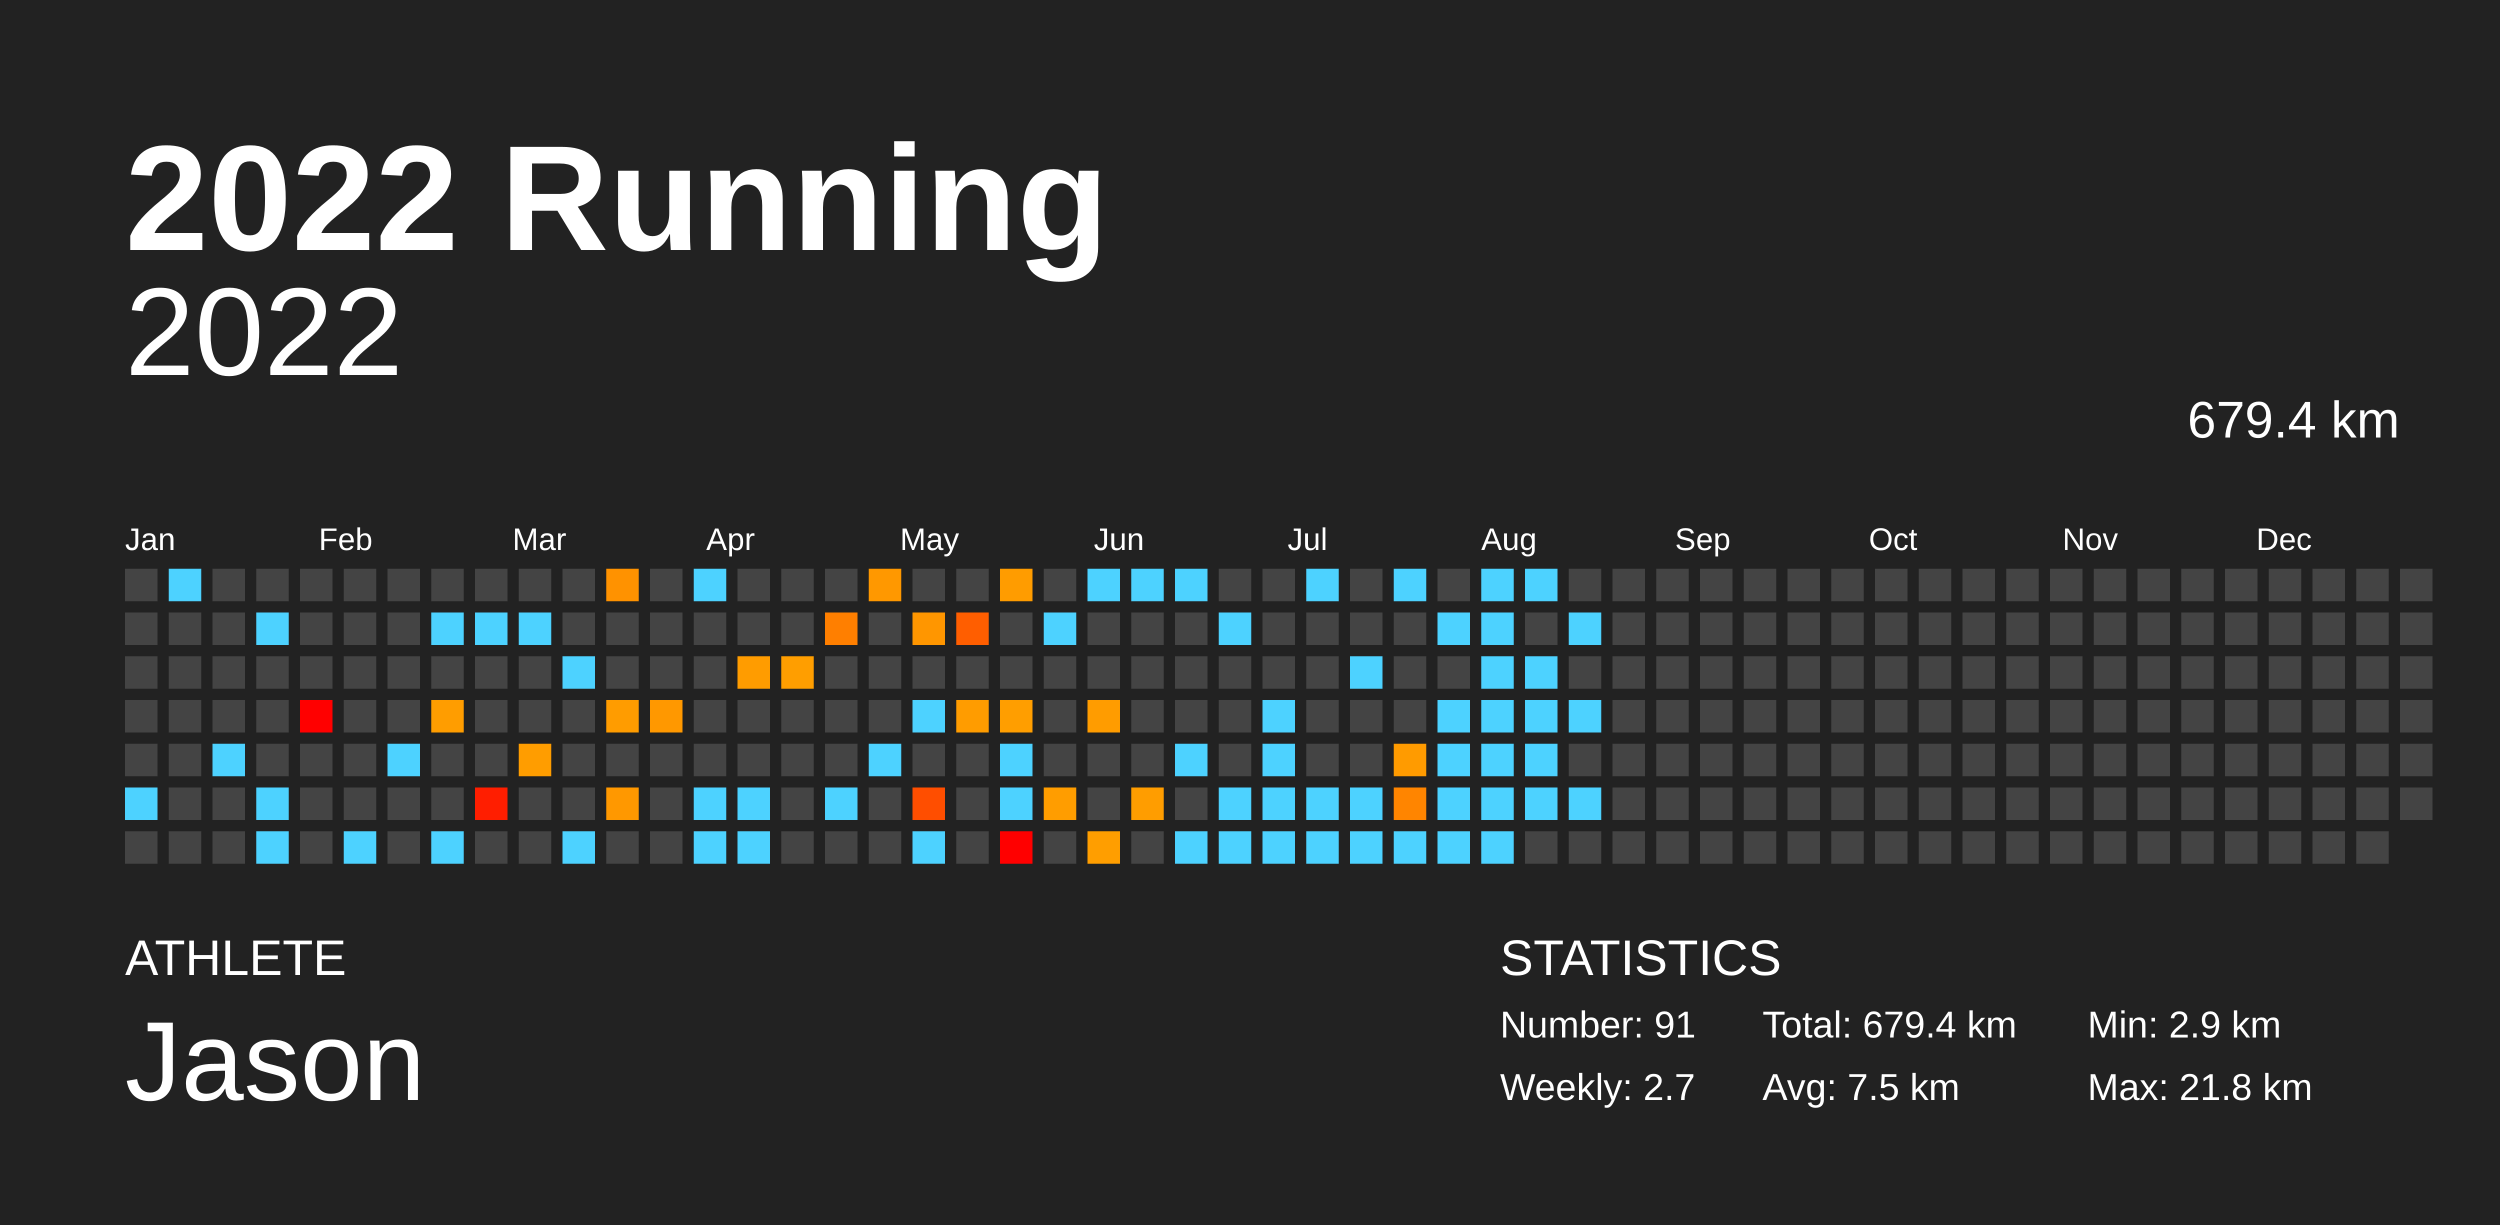
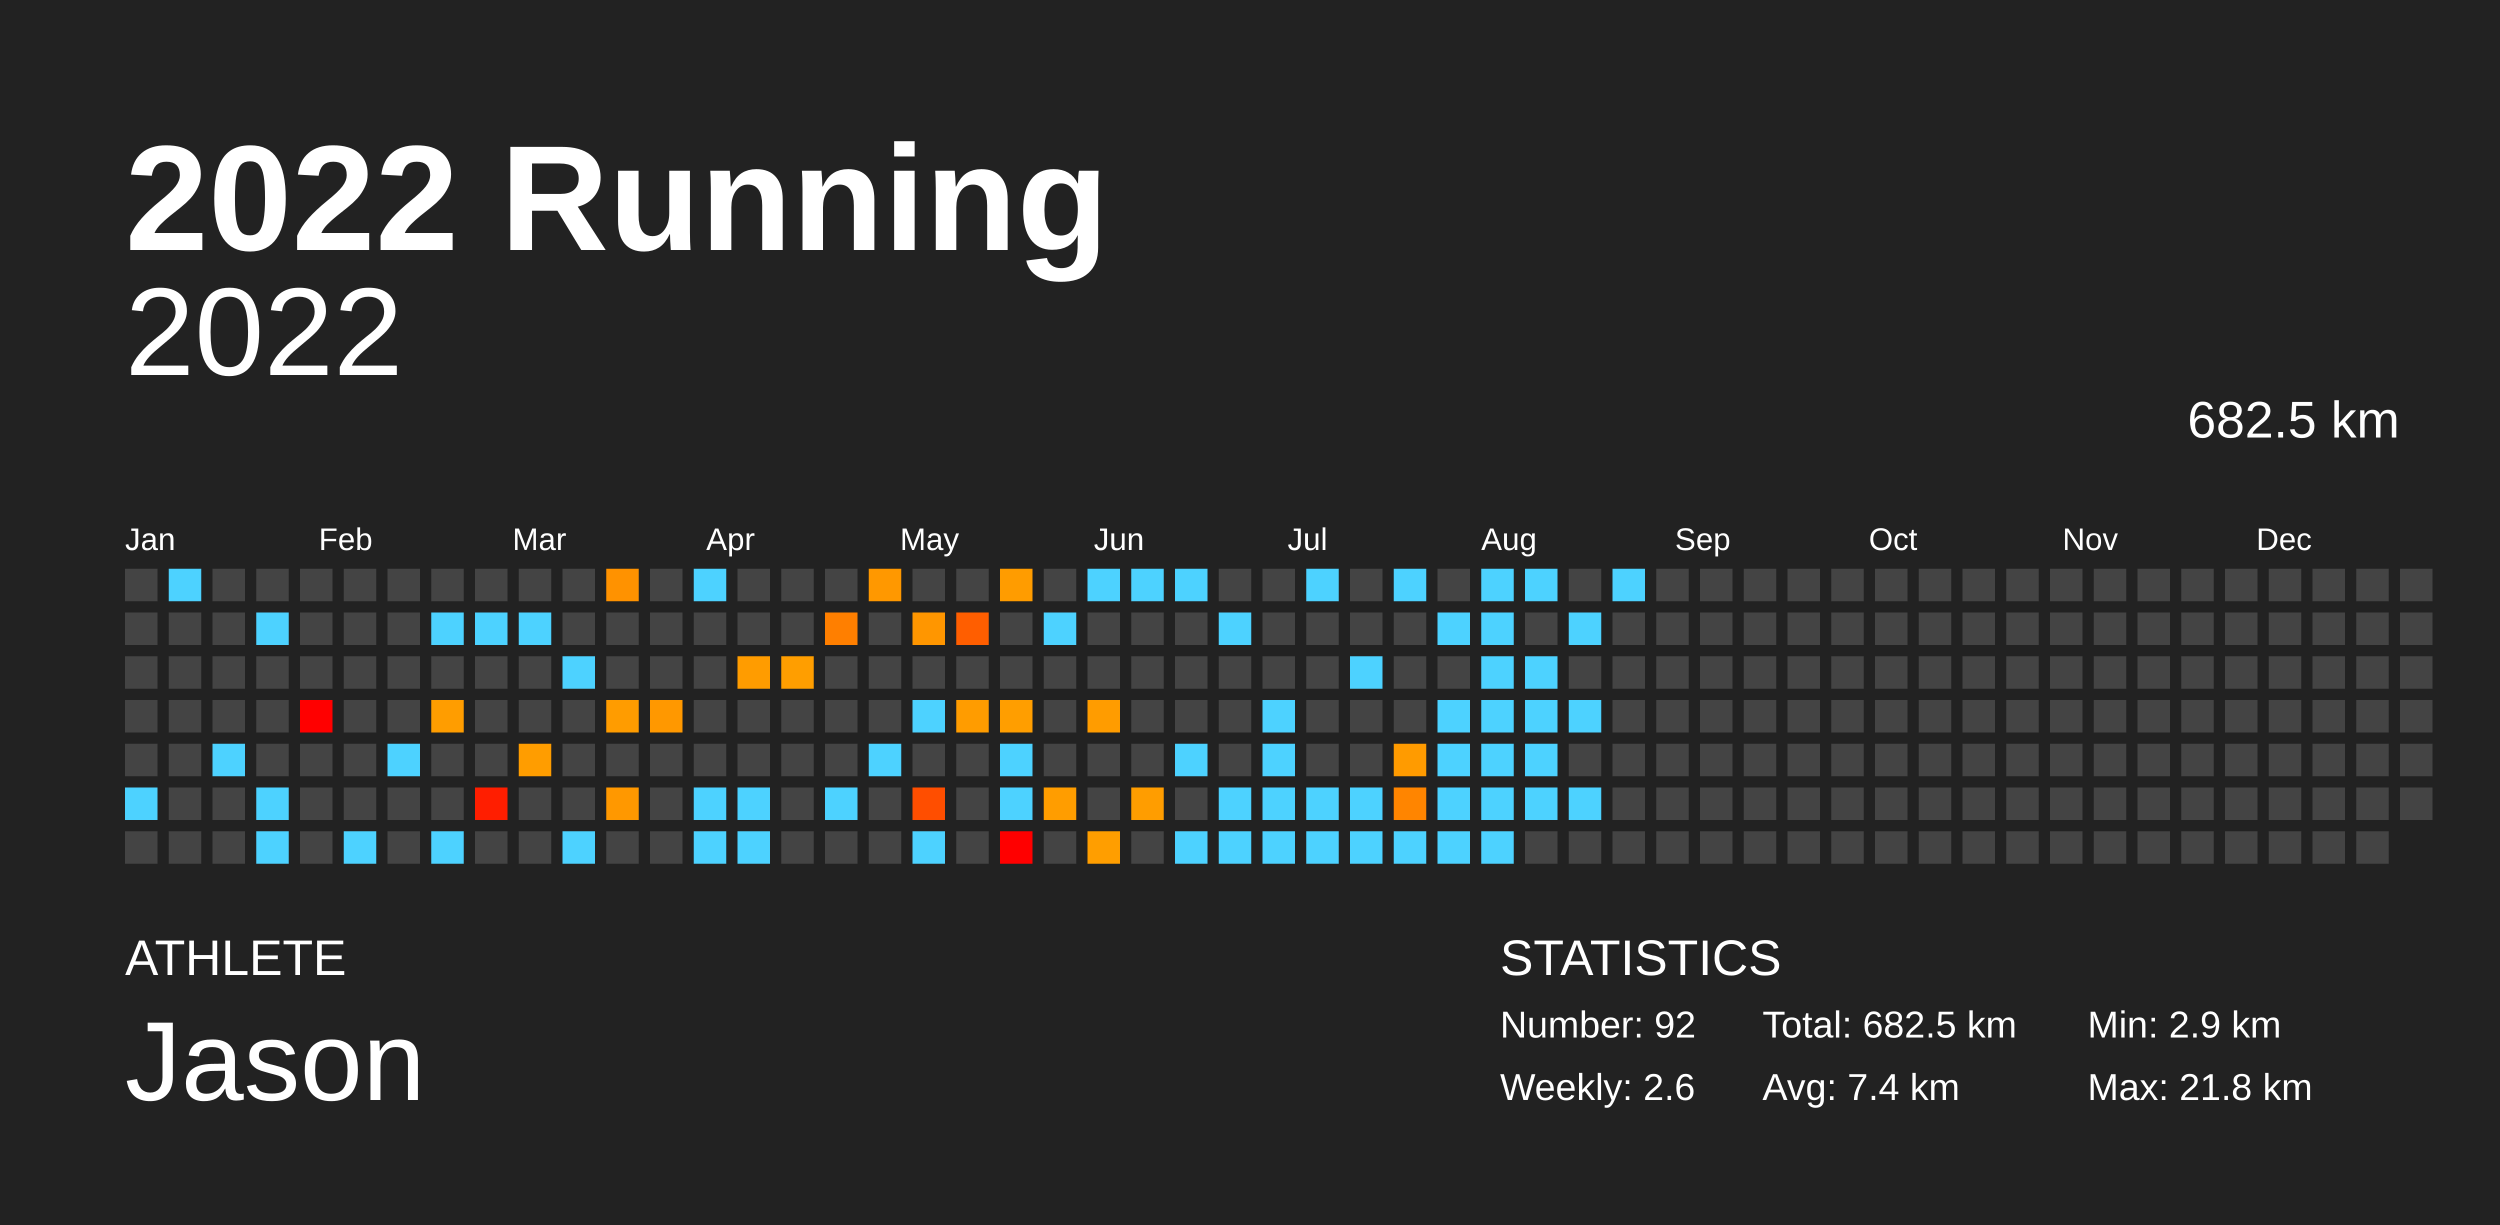
<svg xmlns="http://www.w3.org/2000/svg" baseProfile="full" height="98mm" version="1.1" viewBox="0,0,200,98" width="200mm">
  <defs />
  <rect fill="#222222" height="98" width="200" x="0" y="0" />
  <text fill="#FFFFFF" style="font-size:12px; font-family:Arial; font-weight:bold;" x="10" y="20">2022 Running</text>
  <text fill="#FFFFFF" style="font-size:4px; font-family:Arial" x="10" y="78">ATHLETE</text>
  <text fill="#FFFFFF" style="font-size:9px; font-family:Arial" x="10" y="88">Jason</text>
  <text fill="#FFFFFF" style="font-size:4px; font-family:Arial" x="120" y="78">STATISTICS</text>
-   <text fill="#FFFFFF" style="font-size:3px; font-family:Arial" x="120" y="83">Number: 91</text>
-   <text fill="#FFFFFF" style="font-size:3px; font-family:Arial" x="120" y="88">Weekly: 2.7</text>
-   <text fill="#FFFFFF" style="font-size:3px; font-family:Arial" x="141" y="83">Total: 679.4 km</text>
-   <text fill="#FFFFFF" style="font-size:3px; font-family:Arial" x="141" y="88">Avg: 7.5 km</text>
+   <text fill="#FFFFFF" style="font-size:3px; font-family:Arial" x="120" y="83">Number: 92</text>
+   <text fill="#FFFFFF" style="font-size:3px; font-family:Arial" x="120" y="88">Weekly: 2.6</text>
+   <text fill="#FFFFFF" style="font-size:3px; font-family:Arial" x="141" y="83">Total: 682.5 km</text>
+   <text fill="#FFFFFF" style="font-size:3px; font-family:Arial" x="141" y="88">Avg: 7.4 km</text>
  <text fill="#FFFFFF" style="font-size:3px; font-family:Arial" x="167" y="83">Min: 2.9 km</text>
  <text fill="#FFFFFF" style="font-size:3px; font-family:Arial" x="167" y="88">Max: 21.8 km</text>
  <text alignment-baseline="hanging" fill="#FFFFFF" style="font-size:10.0px; font-family:Arial;" x="10" y="30">2022</text>
-   <text alignment-baseline="hanging" fill="#FFFFFF" style="font-size:4.125px; font-family:Arial;" x="175" y="35">679.4 km</text>
+   <text alignment-baseline="hanging" fill="#FFFFFF" style="font-size:4.125px; font-family:Arial;" x="175" y="35">682.5 km</text>
  <text fill="#FFFFFF" style="font-size:2.5px; font-family:Arial" x="10.0" y="44">Jan</text>
  <text fill="#FFFFFF" style="font-size:2.5px; font-family:Arial" x="25.5" y="44">Feb</text>
  <text fill="#FFFFFF" style="font-size:2.5px; font-family:Arial" x="41.0" y="44">Mar</text>
  <text fill="#FFFFFF" style="font-size:2.5px; font-family:Arial" x="56.5" y="44">Apr</text>
  <text fill="#FFFFFF" style="font-size:2.5px; font-family:Arial" x="72.0" y="44">May</text>
  <text fill="#FFFFFF" style="font-size:2.5px; font-family:Arial" x="87.5" y="44">Jun</text>
  <text fill="#FFFFFF" style="font-size:2.5px; font-family:Arial" x="103.0" y="44">Jul</text>
  <text fill="#FFFFFF" style="font-size:2.5px; font-family:Arial" x="118.5" y="44">Aug</text>
  <text fill="#FFFFFF" style="font-size:2.5px; font-family:Arial" x="134.0" y="44">Sep</text>
  <text fill="#FFFFFF" style="font-size:2.5px; font-family:Arial" x="149.5" y="44">Oct</text>
  <text fill="#FFFFFF" style="font-size:2.5px; font-family:Arial" x="165.0" y="44">Nov</text>
  <text fill="#FFFFFF" style="font-size:2.5px; font-family:Arial" x="180.5" y="44">Dec</text>
  <rect fill="#444444" height="2.6" width="2.6" x="10.0" y="45.5" />
  <rect fill="#444444" height="2.6" width="2.6" x="10.0" y="49.0" />
  <rect fill="#444444" height="2.6" width="2.6" x="10.0" y="52.5" />
  <rect fill="#444444" height="2.6" width="2.6" x="10.0" y="56.0" />
  <rect fill="#444444" height="2.6" width="2.6" x="10.0" y="59.5" />
  <rect fill="#4dd2ff" height="2.6" width="2.6" x="10.0" y="63.0" />
  <rect fill="#444444" height="2.6" width="2.6" x="10.0" y="66.5" />
  <rect fill="#4dd2ff" height="2.6" width="2.6" x="13.5" y="45.5" />
  <rect fill="#444444" height="2.6" width="2.6" x="13.5" y="49.0" />
  <rect fill="#444444" height="2.6" width="2.6" x="13.5" y="52.5" />
  <rect fill="#444444" height="2.6" width="2.6" x="13.5" y="56.0" />
  <rect fill="#444444" height="2.6" width="2.6" x="13.5" y="59.5" />
  <rect fill="#444444" height="2.6" width="2.6" x="13.5" y="63.0" />
  <rect fill="#444444" height="2.6" width="2.6" x="13.5" y="66.5" />
  <rect fill="#444444" height="2.6" width="2.6" x="17.0" y="45.5" />
  <rect fill="#444444" height="2.6" width="2.6" x="17.0" y="49.0" />
  <rect fill="#444444" height="2.6" width="2.6" x="17.0" y="52.5" />
  <rect fill="#444444" height="2.6" width="2.6" x="17.0" y="56.0" />
  <rect fill="#4dd2ff" height="2.6" width="2.6" x="17.0" y="59.5" />
  <rect fill="#444444" height="2.6" width="2.6" x="17.0" y="63.0" />
  <rect fill="#444444" height="2.6" width="2.6" x="17.0" y="66.5" />
  <rect fill="#444444" height="2.6" width="2.6" x="20.5" y="45.5" />
  <rect fill="#4dd2ff" height="2.6" width="2.6" x="20.5" y="49.0" />
  <rect fill="#444444" height="2.6" width="2.6" x="20.5" y="52.5" />
  <rect fill="#444444" height="2.6" width="2.6" x="20.5" y="56.0" />
  <rect fill="#444444" height="2.6" width="2.6" x="20.5" y="59.5" />
  <rect fill="#4dd2ff" height="2.6" width="2.6" x="20.5" y="63.0" />
  <rect fill="#4dd2ff" height="2.6" width="2.6" x="20.5" y="66.5" />
  <rect fill="#444444" height="2.6" width="2.6" x="24.0" y="45.5" />
  <rect fill="#444444" height="2.6" width="2.6" x="24.0" y="49.0" />
  <rect fill="#444444" height="2.6" width="2.6" x="24.0" y="52.5" />
  <rect fill="red" height="2.6" width="2.6" x="24.0" y="56.0" />
  <rect fill="#444444" height="2.6" width="2.6" x="24.0" y="59.5" />
  <rect fill="#444444" height="2.6" width="2.6" x="24.0" y="63.0" />
  <rect fill="#444444" height="2.6" width="2.6" x="24.0" y="66.5" />
  <rect fill="#444444" height="2.6" width="2.6" x="27.5" y="45.5" />
  <rect fill="#444444" height="2.6" width="2.6" x="27.5" y="49.0" />
  <rect fill="#444444" height="2.6" width="2.6" x="27.5" y="52.5" />
  <rect fill="#444444" height="2.6" width="2.6" x="27.5" y="56.0" />
  <rect fill="#444444" height="2.6" width="2.6" x="27.5" y="59.5" />
  <rect fill="#444444" height="2.6" width="2.6" x="27.5" y="63.0" />
  <rect fill="#4dd2ff" height="2.6" width="2.6" x="27.5" y="66.5" />
  <rect fill="#444444" height="2.6" width="2.6" x="31.0" y="45.5" />
  <rect fill="#444444" height="2.6" width="2.6" x="31.0" y="49.0" />
  <rect fill="#444444" height="2.6" width="2.6" x="31.0" y="52.5" />
  <rect fill="#444444" height="2.6" width="2.6" x="31.0" y="56.0" />
  <rect fill="#4dd2ff" height="2.6" width="2.6" x="31.0" y="59.5" />
  <rect fill="#444444" height="2.6" width="2.6" x="31.0" y="63.0" />
  <rect fill="#444444" height="2.6" width="2.6" x="31.0" y="66.5" />
  <rect fill="#444444" height="2.6" width="2.6" x="34.5" y="45.5" />
  <rect fill="#4dd2ff" height="2.6" width="2.6" x="34.5" y="49.0" />
  <rect fill="#444444" height="2.6" width="2.6" x="34.5" y="52.5" />
  <rect fill="#ff9d00" height="2.6" width="2.6" x="34.5" y="56.0" />
  <rect fill="#444444" height="2.6" width="2.6" x="34.5" y="59.5" />
  <rect fill="#444444" height="2.6" width="2.6" x="34.5" y="63.0" />
  <rect fill="#4dd2ff" height="2.6" width="2.6" x="34.5" y="66.5" />
  <rect fill="#444444" height="2.6" width="2.6" x="38.0" y="45.5" />
  <rect fill="#4dd2ff" height="2.6" width="2.6" x="38.0" y="49.0" />
  <rect fill="#444444" height="2.6" width="2.6" x="38.0" y="52.5" />
  <rect fill="#444444" height="2.6" width="2.6" x="38.0" y="56.0" />
  <rect fill="#444444" height="2.6" width="2.6" x="38.0" y="59.5" />
  <rect fill="#ff1e00" height="2.6" width="2.6" x="38.0" y="63.0" />
  <rect fill="#444444" height="2.6" width="2.6" x="38.0" y="66.5" />
  <rect fill="#444444" height="2.6" width="2.6" x="41.5" y="45.5" />
  <rect fill="#4dd2ff" height="2.6" width="2.6" x="41.5" y="49.0" />
  <rect fill="#444444" height="2.6" width="2.6" x="41.5" y="52.5" />
  <rect fill="#444444" height="2.6" width="2.6" x="41.5" y="56.0" />
  <rect fill="#ff9d00" height="2.6" width="2.6" x="41.5" y="59.5" />
  <rect fill="#444444" height="2.6" width="2.6" x="41.5" y="63.0" />
  <rect fill="#444444" height="2.6" width="2.6" x="41.5" y="66.5" />
  <rect fill="#444444" height="2.6" width="2.6" x="45.0" y="45.5" />
  <rect fill="#444444" height="2.6" width="2.6" x="45.0" y="49.0" />
  <rect fill="#4dd2ff" height="2.6" width="2.6" x="45.0" y="52.5" />
  <rect fill="#444444" height="2.6" width="2.6" x="45.0" y="56.0" />
  <rect fill="#444444" height="2.6" width="2.6" x="45.0" y="59.5" />
  <rect fill="#444444" height="2.6" width="2.6" x="45.0" y="63.0" />
  <rect fill="#4dd2ff" height="2.6" width="2.6" x="45.0" y="66.5" />
  <rect fill="#ff9200" height="2.6" width="2.6" x="48.5" y="45.5" />
  <rect fill="#444444" height="2.6" width="2.6" x="48.5" y="49.0" />
  <rect fill="#444444" height="2.6" width="2.6" x="48.5" y="52.5" />
  <rect fill="#ff9c00" height="2.6" width="2.6" x="48.5" y="56.0" />
  <rect fill="#444444" height="2.6" width="2.6" x="48.5" y="59.5" />
  <rect fill="#ff9800" height="2.6" width="2.6" x="48.5" y="63.0" />
  <rect fill="#444444" height="2.6" width="2.6" x="48.5" y="66.5" />
  <rect fill="#444444" height="2.6" width="2.6" x="52.0" y="45.5" />
  <rect fill="#444444" height="2.6" width="2.6" x="52.0" y="49.0" />
  <rect fill="#444444" height="2.6" width="2.6" x="52.0" y="52.5" />
  <rect fill="#ff9800" height="2.6" width="2.6" x="52.0" y="56.0" />
  <rect fill="#444444" height="2.6" width="2.6" x="52.0" y="59.5" />
  <rect fill="#444444" height="2.6" width="2.6" x="52.0" y="63.0" />
  <rect fill="#444444" height="2.6" width="2.6" x="52.0" y="66.5" />
  <rect fill="#4dd2ff" height="2.6" width="2.6" x="55.5" y="45.5" />
  <rect fill="#444444" height="2.6" width="2.6" x="55.5" y="49.0" />
  <rect fill="#444444" height="2.6" width="2.6" x="55.5" y="52.5" />
  <rect fill="#444444" height="2.6" width="2.6" x="55.5" y="56.0" />
  <rect fill="#444444" height="2.6" width="2.6" x="55.5" y="59.5" />
  <rect fill="#4dd2ff" height="2.6" width="2.6" x="55.5" y="63.0" />
  <rect fill="#4dd2ff" height="2.6" width="2.6" x="55.5" y="66.5" />
  <rect fill="#444444" height="2.6" width="2.6" x="59.0" y="45.5" />
  <rect fill="#444444" height="2.6" width="2.6" x="59.0" y="49.0" />
  <rect fill="#ff9c00" height="2.6" width="2.6" x="59.0" y="52.5" />
  <rect fill="#444444" height="2.6" width="2.6" x="59.0" y="56.0" />
  <rect fill="#444444" height="2.6" width="2.6" x="59.0" y="59.5" />
  <rect fill="#4dd2ff" height="2.6" width="2.6" x="59.0" y="63.0" />
  <rect fill="#4dd2ff" height="2.6" width="2.6" x="59.0" y="66.5" />
  <rect fill="#444444" height="2.6" width="2.6" x="62.5" y="45.5" />
  <rect fill="#444444" height="2.6" width="2.6" x="62.5" y="49.0" />
  <rect fill="#ff9e00" height="2.6" width="2.6" x="62.5" y="52.5" />
  <rect fill="#444444" height="2.6" width="2.6" x="62.5" y="56.0" />
  <rect fill="#444444" height="2.6" width="2.6" x="62.5" y="59.5" />
  <rect fill="#444444" height="2.6" width="2.6" x="62.5" y="63.0" />
  <rect fill="#444444" height="2.6" width="2.6" x="62.5" y="66.5" />
  <rect fill="#444444" height="2.6" width="2.6" x="66.0" y="45.5" />
  <rect fill="#ff7f00" height="2.6" width="2.6" x="66.0" y="49.0" />
  <rect fill="#444444" height="2.6" width="2.6" x="66.0" y="52.5" />
  <rect fill="#444444" height="2.6" width="2.6" x="66.0" y="56.0" />
  <rect fill="#444444" height="2.6" width="2.6" x="66.0" y="59.5" />
  <rect fill="#4dd2ff" height="2.6" width="2.6" x="66.0" y="63.0" />
  <rect fill="#444444" height="2.6" width="2.6" x="66.0" y="66.5" />
  <rect fill="#ff9800" height="2.6" width="2.6" x="69.5" y="45.5" />
  <rect fill="#444444" height="2.6" width="2.6" x="69.5" y="49.0" />
  <rect fill="#444444" height="2.6" width="2.6" x="69.5" y="52.5" />
  <rect fill="#444444" height="2.6" width="2.6" x="69.5" y="56.0" />
  <rect fill="#4dd2ff" height="2.6" width="2.6" x="69.5" y="59.5" />
  <rect fill="#444444" height="2.6" width="2.6" x="69.5" y="63.0" />
  <rect fill="#444444" height="2.6" width="2.6" x="69.5" y="66.5" />
  <rect fill="#444444" height="2.6" width="2.6" x="73.0" y="45.5" />
  <rect fill="#ff9600" height="2.6" width="2.6" x="73.0" y="49.0" />
  <rect fill="#444444" height="2.6" width="2.6" x="73.0" y="52.5" />
  <rect fill="#4dd2ff" height="2.6" width="2.6" x="73.0" y="56.0" />
  <rect fill="#444444" height="2.6" width="2.6" x="73.0" y="59.5" />
  <rect fill="#ff4e00" height="2.6" width="2.6" x="73.0" y="63.0" />
  <rect fill="#4dd2ff" height="2.6" width="2.6" x="73.0" y="66.5" />
  <rect fill="#444444" height="2.6" width="2.6" x="76.5" y="45.5" />
  <rect fill="#ff5e00" height="2.6" width="2.6" x="76.5" y="49.0" />
  <rect fill="#444444" height="2.6" width="2.6" x="76.5" y="52.5" />
  <rect fill="#ff9c00" height="2.6" width="2.6" x="76.5" y="56.0" />
  <rect fill="#444444" height="2.6" width="2.6" x="76.5" y="59.5" />
  <rect fill="#444444" height="2.6" width="2.6" x="76.5" y="63.0" />
  <rect fill="#444444" height="2.6" width="2.6" x="76.5" y="66.5" />
  <rect fill="#ff9c00" height="2.6" width="2.6" x="80.0" y="45.5" />
  <rect fill="#444444" height="2.6" width="2.6" x="80.0" y="49.0" />
  <rect fill="#444444" height="2.6" width="2.6" x="80.0" y="52.5" />
  <rect fill="#ff9e00" height="2.6" width="2.6" x="80.0" y="56.0" />
  <rect fill="#4dd2ff" height="2.6" width="2.6" x="80.0" y="59.5" />
  <rect fill="#4dd2ff" height="2.6" width="2.6" x="80.0" y="63.0" />
  <rect fill="red" height="2.6" width="2.6" x="80.0" y="66.5" />
  <rect fill="#444444" height="2.6" width="2.6" x="83.5" y="45.5" />
  <rect fill="#4dd2ff" height="2.6" width="2.6" x="83.5" y="49.0" />
  <rect fill="#444444" height="2.6" width="2.6" x="83.5" y="52.5" />
  <rect fill="#444444" height="2.6" width="2.6" x="83.5" y="56.0" />
  <rect fill="#444444" height="2.6" width="2.6" x="83.5" y="59.5" />
  <rect fill="#ff9d00" height="2.6" width="2.6" x="83.5" y="63.0" />
  <rect fill="#444444" height="2.6" width="2.6" x="83.5" y="66.5" />
  <rect fill="#4dd2ff" height="2.6" width="2.6" x="87.0" y="45.5" />
  <rect fill="#444444" height="2.6" width="2.6" x="87.0" y="49.0" />
  <rect fill="#444444" height="2.6" width="2.6" x="87.0" y="52.5" />
  <rect fill="#ff9c00" height="2.6" width="2.6" x="87.0" y="56.0" />
  <rect fill="#444444" height="2.6" width="2.6" x="87.0" y="59.5" />
  <rect fill="#444444" height="2.6" width="2.6" x="87.0" y="63.0" />
  <rect fill="#ff9e00" height="2.6" width="2.6" x="87.0" y="66.5" />
  <rect fill="#4dd2ff" height="2.6" width="2.6" x="90.5" y="45.5" />
  <rect fill="#444444" height="2.6" width="2.6" x="90.5" y="49.0" />
  <rect fill="#444444" height="2.6" width="2.6" x="90.5" y="52.5" />
  <rect fill="#444444" height="2.6" width="2.6" x="90.5" y="56.0" />
  <rect fill="#444444" height="2.6" width="2.6" x="90.5" y="59.5" />
  <rect fill="#ff9d00" height="2.6" width="2.6" x="90.5" y="63.0" />
  <rect fill="#444444" height="2.6" width="2.6" x="90.5" y="66.5" />
  <rect fill="#4dd2ff" height="2.6" width="2.6" x="94.0" y="45.5" />
  <rect fill="#444444" height="2.6" width="2.6" x="94.0" y="49.0" />
  <rect fill="#444444" height="2.6" width="2.6" x="94.0" y="52.5" />
  <rect fill="#444444" height="2.6" width="2.6" x="94.0" y="56.0" />
  <rect fill="#4dd2ff" height="2.6" width="2.6" x="94.0" y="59.5" />
  <rect fill="#444444" height="2.6" width="2.6" x="94.0" y="63.0" />
  <rect fill="#4dd2ff" height="2.6" width="2.6" x="94.0" y="66.5" />
  <rect fill="#444444" height="2.6" width="2.6" x="97.5" y="45.5" />
  <rect fill="#4dd2ff" height="2.6" width="2.6" x="97.5" y="49.0" />
  <rect fill="#444444" height="2.6" width="2.6" x="97.5" y="52.5" />
  <rect fill="#444444" height="2.6" width="2.6" x="97.5" y="56.0" />
  <rect fill="#444444" height="2.6" width="2.6" x="97.5" y="59.5" />
  <rect fill="#4dd2ff" height="2.6" width="2.6" x="97.5" y="63.0" />
  <rect fill="#4dd2ff" height="2.6" width="2.6" x="97.5" y="66.5" />
  <rect fill="#444444" height="2.6" width="2.6" x="101.0" y="45.5" />
  <rect fill="#444444" height="2.6" width="2.6" x="101.0" y="49.0" />
  <rect fill="#444444" height="2.6" width="2.6" x="101.0" y="52.5" />
  <rect fill="#4dd2ff" height="2.6" width="2.6" x="101.0" y="56.0" />
  <rect fill="#4dd2ff" height="2.6" width="2.6" x="101.0" y="59.5" />
  <rect fill="#4dd2ff" height="2.6" width="2.6" x="101.0" y="63.0" />
  <rect fill="#4dd2ff" height="2.6" width="2.6" x="101.0" y="66.5" />
  <rect fill="#4dd2ff" height="2.6" width="2.6" x="104.5" y="45.5" />
  <rect fill="#444444" height="2.6" width="2.6" x="104.5" y="49.0" />
  <rect fill="#444444" height="2.6" width="2.6" x="104.5" y="52.5" />
  <rect fill="#444444" height="2.6" width="2.6" x="104.5" y="56.0" />
  <rect fill="#444444" height="2.6" width="2.6" x="104.5" y="59.5" />
  <rect fill="#4dd2ff" height="2.6" width="2.6" x="104.5" y="63.0" />
  <rect fill="#4dd2ff" height="2.6" width="2.6" x="104.5" y="66.5" />
  <rect fill="#444444" height="2.6" width="2.6" x="108.0" y="45.5" />
  <rect fill="#444444" height="2.6" width="2.6" x="108.0" y="49.0" />
  <rect fill="#4dd2ff" height="2.6" width="2.6" x="108.0" y="52.5" />
  <rect fill="#444444" height="2.6" width="2.6" x="108.0" y="56.0" />
  <rect fill="#444444" height="2.6" width="2.6" x="108.0" y="59.5" />
  <rect fill="#4dd2ff" height="2.6" width="2.6" x="108.0" y="63.0" />
  <rect fill="#4dd2ff" height="2.6" width="2.6" x="108.0" y="66.5" />
  <rect fill="#4dd2ff" height="2.6" width="2.6" x="111.5" y="45.5" />
  <rect fill="#444444" height="2.6" width="2.6" x="111.5" y="49.0" />
  <rect fill="#444444" height="2.6" width="2.6" x="111.5" y="52.5" />
  <rect fill="#444444" height="2.6" width="2.6" x="111.5" y="56.0" />
  <rect fill="#ff9b00" height="2.6" width="2.6" x="111.5" y="59.5" />
  <rect fill="#ff8500" height="2.6" width="2.6" x="111.5" y="63.0" />
  <rect fill="#4dd2ff" height="2.6" width="2.6" x="111.5" y="66.5" />
  <rect fill="#444444" height="2.6" width="2.6" x="115.0" y="45.5" />
  <rect fill="#4dd2ff" height="2.6" width="2.6" x="115.0" y="49.0" />
  <rect fill="#444444" height="2.6" width="2.6" x="115.0" y="52.5" />
  <rect fill="#4dd2ff" height="2.6" width="2.6" x="115.0" y="56.0" />
  <rect fill="#4dd2ff" height="2.6" width="2.6" x="115.0" y="59.5" />
  <rect fill="#4dd2ff" height="2.6" width="2.6" x="115.0" y="63.0" />
  <rect fill="#4dd2ff" height="2.6" width="2.6" x="115.0" y="66.5" />
  <rect fill="#4dd2ff" height="2.6" width="2.6" x="118.5" y="45.5" />
  <rect fill="#4dd2ff" height="2.6" width="2.6" x="118.5" y="49.0" />
  <rect fill="#4dd2ff" height="2.6" width="2.6" x="118.5" y="52.5" />
  <rect fill="#4dd2ff" height="2.6" width="2.6" x="118.5" y="56.0" />
  <rect fill="#4dd2ff" height="2.6" width="2.6" x="118.5" y="59.5" />
  <rect fill="#4dd2ff" height="2.6" width="2.6" x="118.5" y="63.0" />
  <rect fill="#4dd2ff" height="2.6" width="2.6" x="118.5" y="66.5" />
  <rect fill="#4dd2ff" height="2.6" width="2.6" x="122.0" y="45.5" />
  <rect fill="#444444" height="2.6" width="2.6" x="122.0" y="49.0" />
  <rect fill="#4dd2ff" height="2.6" width="2.6" x="122.0" y="52.5" />
  <rect fill="#4dd2ff" height="2.6" width="2.6" x="122.0" y="56.0" />
  <rect fill="#4dd2ff" height="2.6" width="2.6" x="122.0" y="59.5" />
  <rect fill="#4dd2ff" height="2.6" width="2.6" x="122.0" y="63.0" />
  <rect fill="#444444" height="2.6" width="2.6" x="122.0" y="66.5" />
  <rect fill="#444444" height="2.6" width="2.6" x="125.5" y="45.5" />
  <rect fill="#4dd2ff" height="2.6" width="2.6" x="125.5" y="49.0" />
  <rect fill="#444444" height="2.6" width="2.6" x="125.5" y="52.5" />
  <rect fill="#4dd2ff" height="2.6" width="2.6" x="125.5" y="56.0" />
  <rect fill="#444444" height="2.6" width="2.6" x="125.5" y="59.5" />
  <rect fill="#4dd2ff" height="2.6" width="2.6" x="125.5" y="63.0" />
  <rect fill="#444444" height="2.6" width="2.6" x="125.5" y="66.5" />
-   <rect fill="#444444" height="2.6" width="2.6" x="129.0" y="45.5" />
+   <rect fill="#4dd2ff" height="2.6" width="2.6" x="129.0" y="45.5" />
  <rect fill="#444444" height="2.6" width="2.6" x="129.0" y="49.0" />
  <rect fill="#444444" height="2.6" width="2.6" x="129.0" y="52.5" />
  <rect fill="#444444" height="2.6" width="2.6" x="129.0" y="56.0" />
  <rect fill="#444444" height="2.6" width="2.6" x="129.0" y="59.5" />
  <rect fill="#444444" height="2.6" width="2.6" x="129.0" y="63.0" />
  <rect fill="#444444" height="2.6" width="2.6" x="129.0" y="66.5" />
  <rect fill="#444444" height="2.6" width="2.6" x="132.5" y="45.5" />
  <rect fill="#444444" height="2.6" width="2.6" x="132.5" y="49.0" />
  <rect fill="#444444" height="2.6" width="2.6" x="132.5" y="52.5" />
  <rect fill="#444444" height="2.6" width="2.6" x="132.5" y="56.0" />
  <rect fill="#444444" height="2.6" width="2.6" x="132.5" y="59.5" />
  <rect fill="#444444" height="2.6" width="2.6" x="132.5" y="63.0" />
  <rect fill="#444444" height="2.6" width="2.6" x="132.5" y="66.5" />
  <rect fill="#444444" height="2.6" width="2.6" x="136.0" y="45.5" />
  <rect fill="#444444" height="2.6" width="2.6" x="136.0" y="49.0" />
  <rect fill="#444444" height="2.6" width="2.6" x="136.0" y="52.5" />
  <rect fill="#444444" height="2.6" width="2.6" x="136.0" y="56.0" />
  <rect fill="#444444" height="2.6" width="2.6" x="136.0" y="59.5" />
  <rect fill="#444444" height="2.6" width="2.6" x="136.0" y="63.0" />
  <rect fill="#444444" height="2.6" width="2.6" x="136.0" y="66.5" />
  <rect fill="#444444" height="2.6" width="2.6" x="139.5" y="45.5" />
  <rect fill="#444444" height="2.6" width="2.6" x="139.5" y="49.0" />
  <rect fill="#444444" height="2.6" width="2.6" x="139.5" y="52.5" />
  <rect fill="#444444" height="2.6" width="2.6" x="139.5" y="56.0" />
  <rect fill="#444444" height="2.6" width="2.6" x="139.5" y="59.5" />
  <rect fill="#444444" height="2.6" width="2.6" x="139.5" y="63.0" />
  <rect fill="#444444" height="2.6" width="2.6" x="139.5" y="66.5" />
  <rect fill="#444444" height="2.6" width="2.6" x="143.0" y="45.5" />
  <rect fill="#444444" height="2.6" width="2.6" x="143.0" y="49.0" />
  <rect fill="#444444" height="2.6" width="2.6" x="143.0" y="52.5" />
  <rect fill="#444444" height="2.6" width="2.6" x="143.0" y="56.0" />
  <rect fill="#444444" height="2.6" width="2.6" x="143.0" y="59.5" />
  <rect fill="#444444" height="2.6" width="2.6" x="143.0" y="63.0" />
  <rect fill="#444444" height="2.6" width="2.6" x="143.0" y="66.5" />
  <rect fill="#444444" height="2.6" width="2.6" x="146.5" y="45.5" />
  <rect fill="#444444" height="2.6" width="2.6" x="146.5" y="49.0" />
  <rect fill="#444444" height="2.6" width="2.6" x="146.5" y="52.5" />
  <rect fill="#444444" height="2.6" width="2.6" x="146.5" y="56.0" />
  <rect fill="#444444" height="2.6" width="2.6" x="146.5" y="59.5" />
  <rect fill="#444444" height="2.6" width="2.6" x="146.5" y="63.0" />
  <rect fill="#444444" height="2.6" width="2.6" x="146.5" y="66.5" />
  <rect fill="#444444" height="2.6" width="2.6" x="150.0" y="45.5" />
  <rect fill="#444444" height="2.6" width="2.6" x="150.0" y="49.0" />
  <rect fill="#444444" height="2.6" width="2.6" x="150.0" y="52.5" />
  <rect fill="#444444" height="2.6" width="2.6" x="150.0" y="56.0" />
  <rect fill="#444444" height="2.6" width="2.6" x="150.0" y="59.5" />
  <rect fill="#444444" height="2.6" width="2.6" x="150.0" y="63.0" />
  <rect fill="#444444" height="2.6" width="2.6" x="150.0" y="66.5" />
  <rect fill="#444444" height="2.6" width="2.6" x="153.5" y="45.5" />
  <rect fill="#444444" height="2.6" width="2.6" x="153.5" y="49.0" />
  <rect fill="#444444" height="2.6" width="2.6" x="153.5" y="52.5" />
  <rect fill="#444444" height="2.6" width="2.6" x="153.5" y="56.0" />
  <rect fill="#444444" height="2.6" width="2.6" x="153.5" y="59.5" />
  <rect fill="#444444" height="2.6" width="2.6" x="153.5" y="63.0" />
  <rect fill="#444444" height="2.6" width="2.6" x="153.5" y="66.5" />
  <rect fill="#444444" height="2.6" width="2.6" x="157.0" y="45.5" />
  <rect fill="#444444" height="2.6" width="2.6" x="157.0" y="49.0" />
  <rect fill="#444444" height="2.6" width="2.6" x="157.0" y="52.5" />
  <rect fill="#444444" height="2.6" width="2.6" x="157.0" y="56.0" />
  <rect fill="#444444" height="2.6" width="2.6" x="157.0" y="59.5" />
  <rect fill="#444444" height="2.6" width="2.6" x="157.0" y="63.0" />
  <rect fill="#444444" height="2.6" width="2.6" x="157.0" y="66.5" />
  <rect fill="#444444" height="2.6" width="2.6" x="160.5" y="45.5" />
  <rect fill="#444444" height="2.6" width="2.6" x="160.5" y="49.0" />
  <rect fill="#444444" height="2.6" width="2.6" x="160.5" y="52.5" />
  <rect fill="#444444" height="2.6" width="2.6" x="160.5" y="56.0" />
  <rect fill="#444444" height="2.6" width="2.6" x="160.5" y="59.5" />
  <rect fill="#444444" height="2.6" width="2.6" x="160.5" y="63.0" />
  <rect fill="#444444" height="2.6" width="2.6" x="160.5" y="66.5" />
  <rect fill="#444444" height="2.6" width="2.6" x="164.0" y="45.5" />
  <rect fill="#444444" height="2.6" width="2.6" x="164.0" y="49.0" />
  <rect fill="#444444" height="2.6" width="2.6" x="164.0" y="52.5" />
  <rect fill="#444444" height="2.6" width="2.6" x="164.0" y="56.0" />
  <rect fill="#444444" height="2.6" width="2.6" x="164.0" y="59.5" />
  <rect fill="#444444" height="2.6" width="2.6" x="164.0" y="63.0" />
  <rect fill="#444444" height="2.6" width="2.6" x="164.0" y="66.5" />
  <rect fill="#444444" height="2.6" width="2.6" x="167.5" y="45.5" />
  <rect fill="#444444" height="2.6" width="2.6" x="167.5" y="49.0" />
  <rect fill="#444444" height="2.6" width="2.6" x="167.5" y="52.5" />
  <rect fill="#444444" height="2.6" width="2.6" x="167.5" y="56.0" />
  <rect fill="#444444" height="2.6" width="2.6" x="167.5" y="59.5" />
  <rect fill="#444444" height="2.6" width="2.6" x="167.5" y="63.0" />
  <rect fill="#444444" height="2.6" width="2.6" x="167.5" y="66.5" />
  <rect fill="#444444" height="2.6" width="2.6" x="171.0" y="45.5" />
  <rect fill="#444444" height="2.6" width="2.6" x="171.0" y="49.0" />
  <rect fill="#444444" height="2.6" width="2.6" x="171.0" y="52.5" />
  <rect fill="#444444" height="2.6" width="2.6" x="171.0" y="56.0" />
  <rect fill="#444444" height="2.6" width="2.6" x="171.0" y="59.5" />
  <rect fill="#444444" height="2.6" width="2.6" x="171.0" y="63.0" />
  <rect fill="#444444" height="2.6" width="2.6" x="171.0" y="66.5" />
  <rect fill="#444444" height="2.6" width="2.6" x="174.5" y="45.5" />
  <rect fill="#444444" height="2.6" width="2.6" x="174.5" y="49.0" />
  <rect fill="#444444" height="2.6" width="2.6" x="174.5" y="52.5" />
  <rect fill="#444444" height="2.6" width="2.6" x="174.5" y="56.0" />
  <rect fill="#444444" height="2.6" width="2.6" x="174.5" y="59.5" />
  <rect fill="#444444" height="2.6" width="2.6" x="174.5" y="63.0" />
  <rect fill="#444444" height="2.6" width="2.6" x="174.5" y="66.5" />
  <rect fill="#444444" height="2.6" width="2.6" x="178.0" y="45.5" />
  <rect fill="#444444" height="2.6" width="2.6" x="178.0" y="49.0" />
  <rect fill="#444444" height="2.6" width="2.6" x="178.0" y="52.5" />
  <rect fill="#444444" height="2.6" width="2.6" x="178.0" y="56.0" />
  <rect fill="#444444" height="2.6" width="2.6" x="178.0" y="59.5" />
  <rect fill="#444444" height="2.6" width="2.6" x="178.0" y="63.0" />
  <rect fill="#444444" height="2.6" width="2.6" x="178.0" y="66.5" />
  <rect fill="#444444" height="2.6" width="2.6" x="181.5" y="45.5" />
  <rect fill="#444444" height="2.6" width="2.6" x="181.5" y="49.0" />
  <rect fill="#444444" height="2.6" width="2.6" x="181.5" y="52.5" />
  <rect fill="#444444" height="2.6" width="2.6" x="181.5" y="56.0" />
  <rect fill="#444444" height="2.6" width="2.6" x="181.5" y="59.5" />
  <rect fill="#444444" height="2.6" width="2.6" x="181.5" y="63.0" />
  <rect fill="#444444" height="2.6" width="2.6" x="181.5" y="66.5" />
  <rect fill="#444444" height="2.6" width="2.6" x="185.0" y="45.5" />
  <rect fill="#444444" height="2.6" width="2.6" x="185.0" y="49.0" />
  <rect fill="#444444" height="2.6" width="2.6" x="185.0" y="52.5" />
  <rect fill="#444444" height="2.6" width="2.6" x="185.0" y="56.0" />
  <rect fill="#444444" height="2.6" width="2.6" x="185.0" y="59.5" />
  <rect fill="#444444" height="2.6" width="2.6" x="185.0" y="63.0" />
  <rect fill="#444444" height="2.6" width="2.6" x="185.0" y="66.5" />
  <rect fill="#444444" height="2.6" width="2.6" x="188.5" y="45.5" />
  <rect fill="#444444" height="2.6" width="2.6" x="188.5" y="49.0" />
  <rect fill="#444444" height="2.6" width="2.6" x="188.5" y="52.5" />
  <rect fill="#444444" height="2.6" width="2.6" x="188.5" y="56.0" />
  <rect fill="#444444" height="2.6" width="2.6" x="188.5" y="59.5" />
  <rect fill="#444444" height="2.6" width="2.6" x="188.5" y="63.0" />
  <rect fill="#444444" height="2.6" width="2.6" x="188.5" y="66.5" />
  <rect fill="#444444" height="2.6" width="2.6" x="192.0" y="45.5" />
  <rect fill="#444444" height="2.6" width="2.6" x="192.0" y="49.0" />
  <rect fill="#444444" height="2.6" width="2.6" x="192.0" y="52.5" />
  <rect fill="#444444" height="2.6" width="2.6" x="192.0" y="56.0" />
  <rect fill="#444444" height="2.6" width="2.6" x="192.0" y="59.5" />
  <rect fill="#444444" height="2.6" width="2.6" x="192.0" y="63.0" />
</svg>
